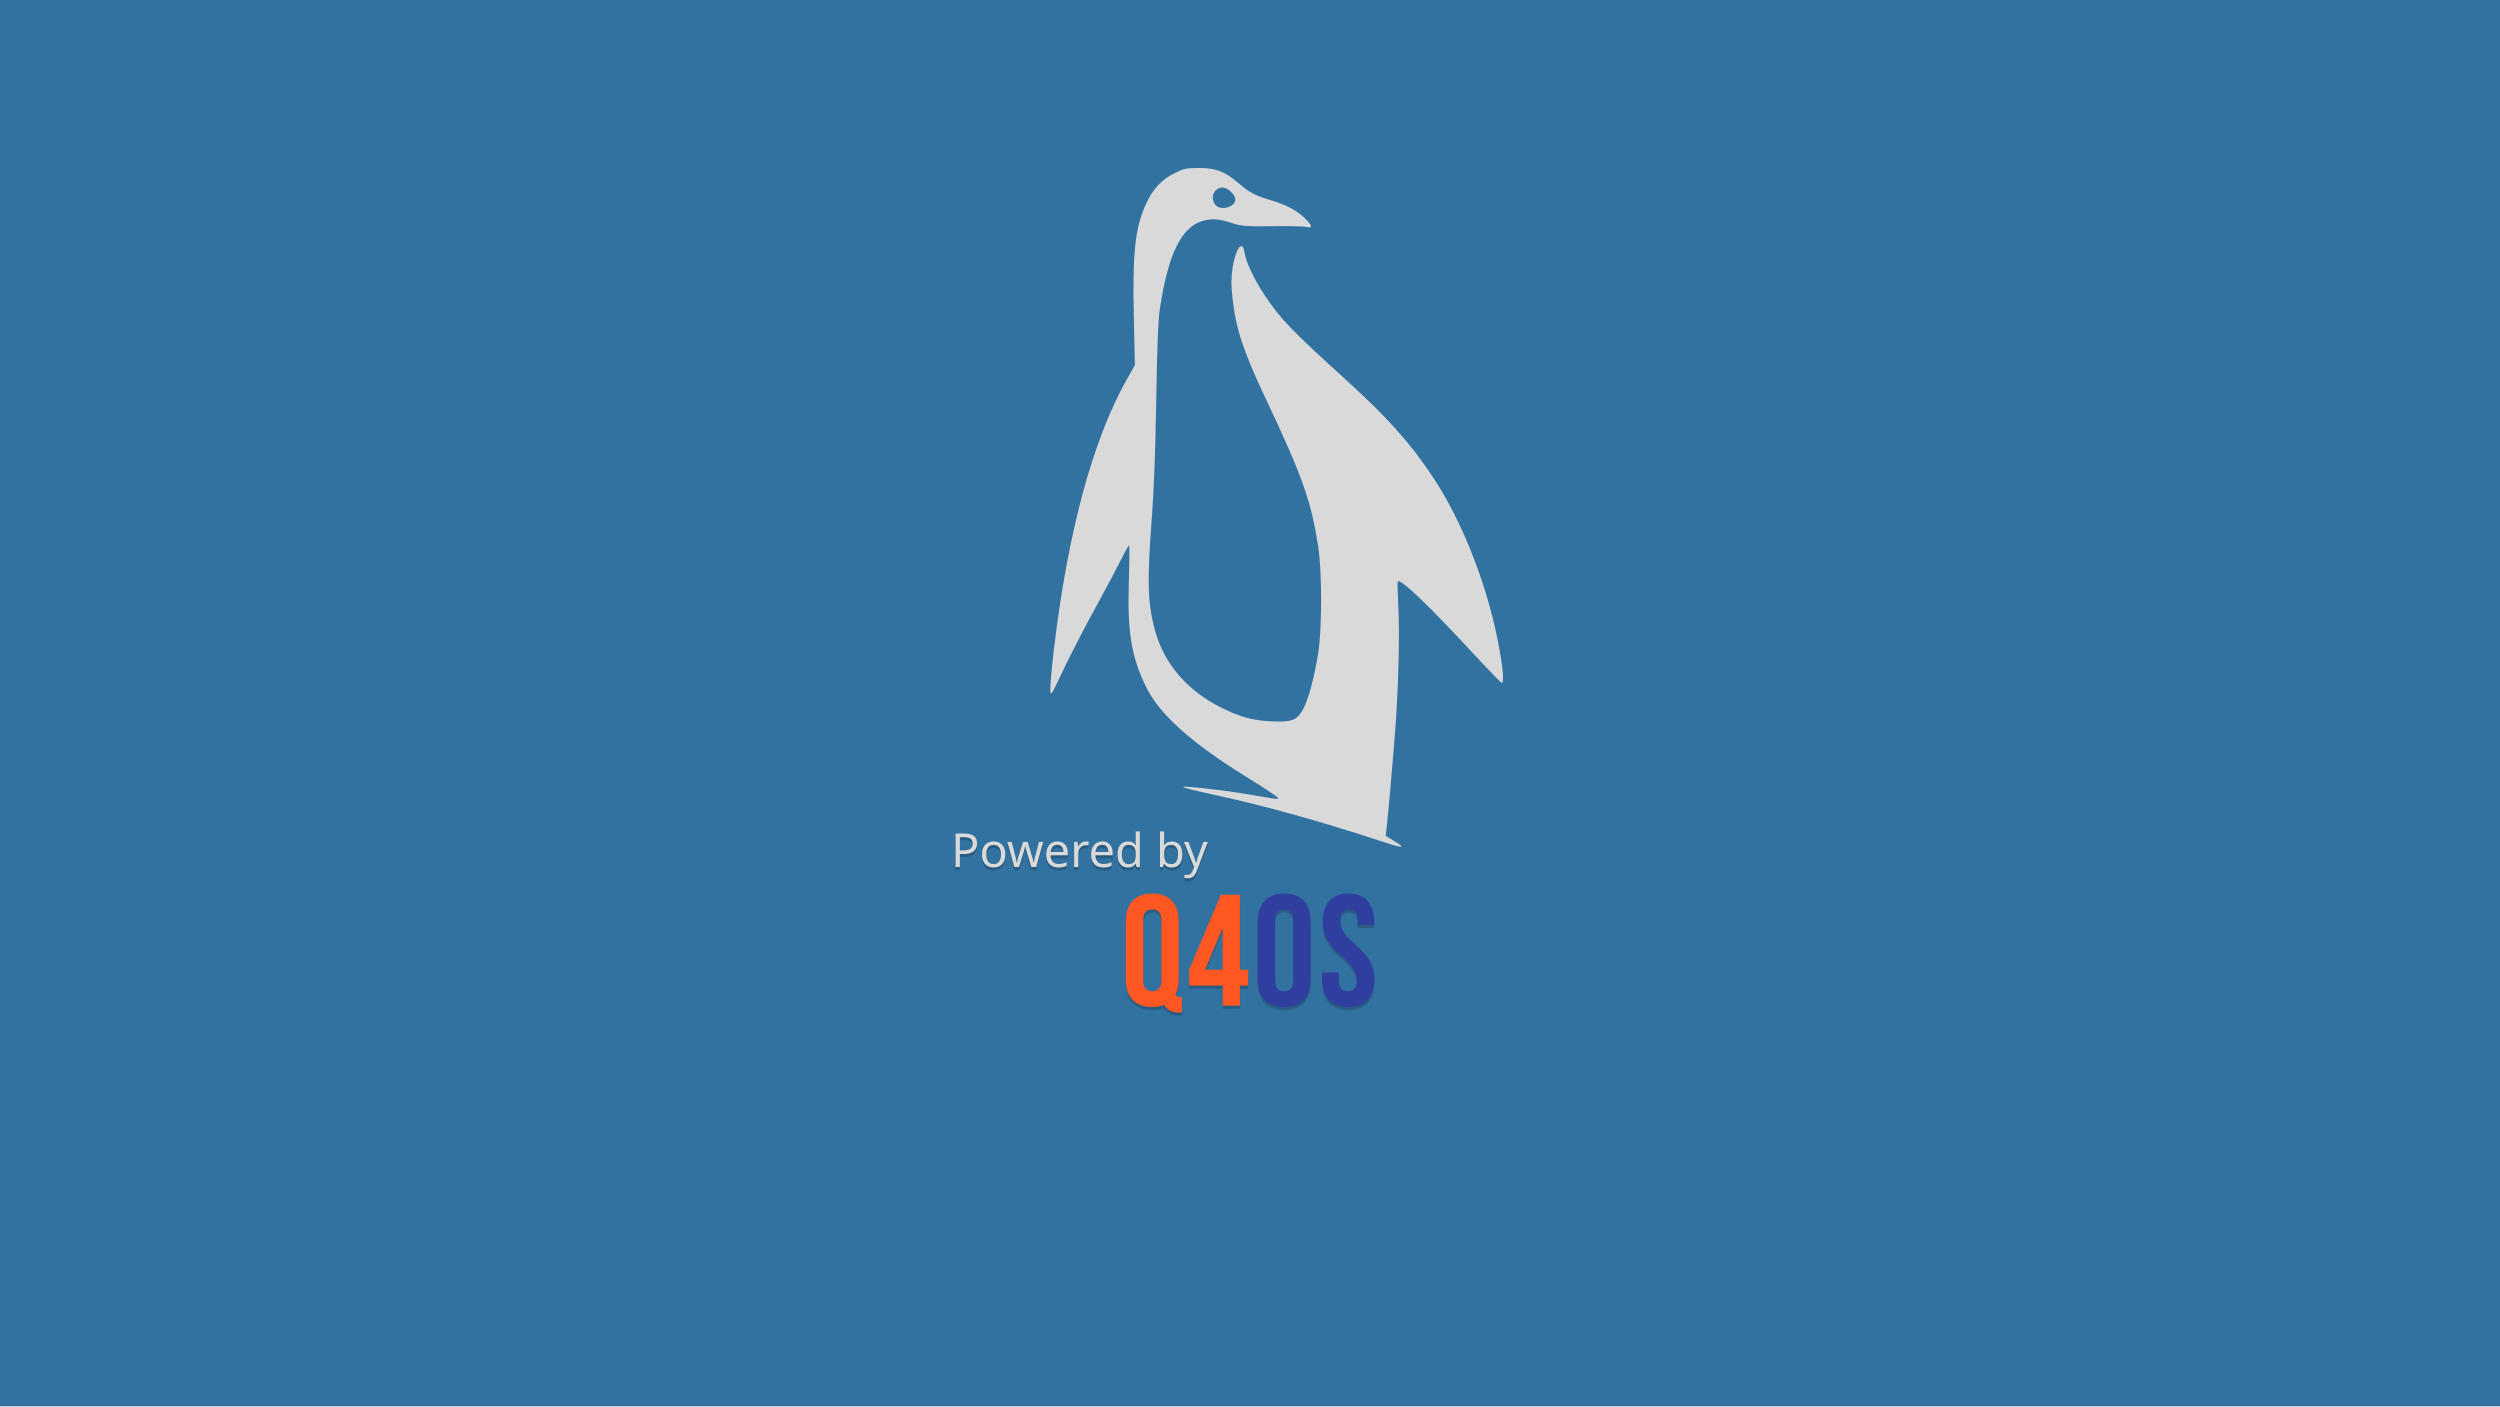
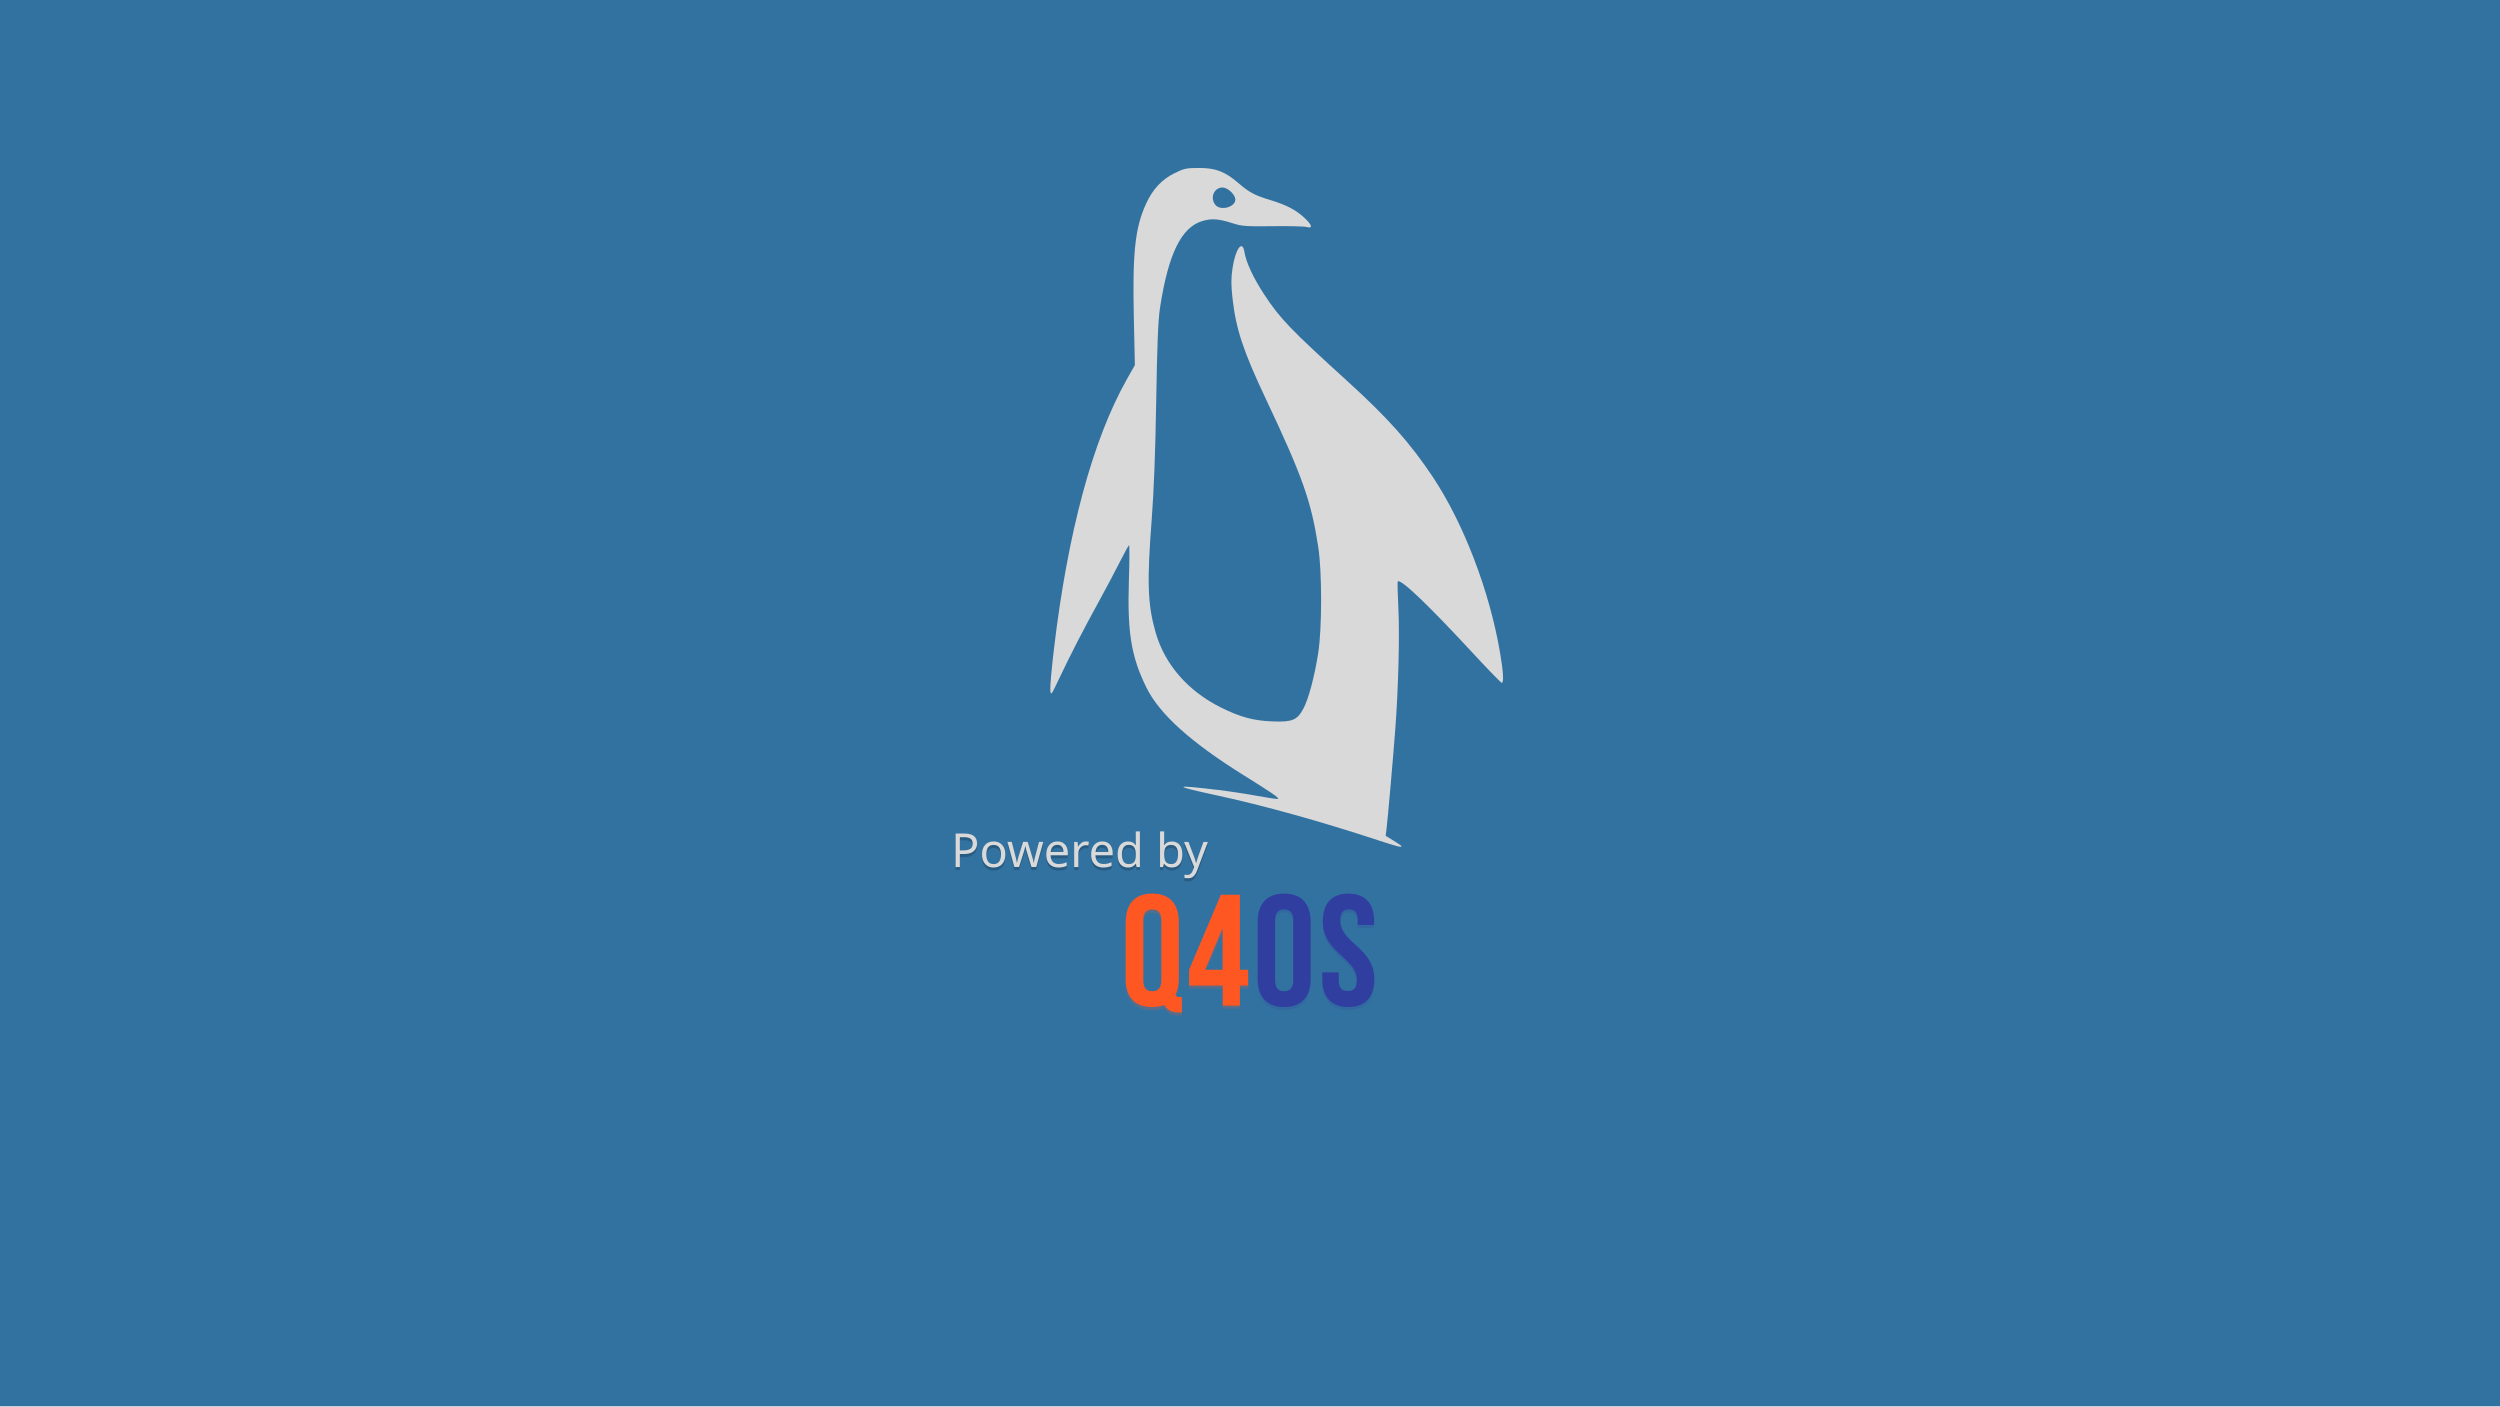
- <svg xmlns="http://www.w3.org/2000/svg" xmlns:ns2="http://www.openswatchbook.org/uri/2009/osb" xmlns:xlink="http://www.w3.org/1999/xlink" id="svg2" version="1.1" width="4096" height="2304" viewBox="0 0 3840 2160">
-   <defs id="defs6">
-     <linearGradient id="a" y1="543.8" y2="503.8" x2="0" gradientUnits="userSpaceOnUse">
-       <stop stop-color="#c6cdd1" id="stop4699" />
-       <stop offset="1" stop-color="#e0e5e7" id="stop4701" />
-     </linearGradient>
-     <linearGradient id="b" y1="13" y2="33" x2="0" gradientUnits="userSpaceOnUse" gradientTransform="matrix(1 0 0-1 384.57 545.8)">
-       <stop stop-color="#42a603" id="stop4704" />
-       <stop offset="1" stop-color="#78da06" id="stop4706" />
-     </linearGradient>
-     <linearGradient xlink:href="#b" id="c" y1="42" y2="6" gradientUnits="userSpaceOnUse" x2="0" />
-     <linearGradient id="d" y1="539.8" x1="410.57" y2="523.8" x2="428.57" gradientUnits="userSpaceOnUse">
-       <stop stop-color="#42a603" id="stop4710" />
-       <stop offset="1" stop-color="#78da06" stop-opacity="0" id="stop4712" />
-     </linearGradient>
-     <linearGradient id="e" y1="520.8" x1="402.57" y2="536.8" x2="418.57" gradientUnits="userSpaceOnUse" gradientTransform="translate(-384.57,-499.8)">
-       <stop stop-color="#292c2f" id="stop4715" />
-       <stop offset="1" stop-opacity="0" id="stop4717" />
-     </linearGradient>
-     <linearGradient id="linearGradient3045">
-       <stop id="stop3047" offset="0" style="stop-color:#847784;stop-opacity:0.996" />
-       <stop id="stop3049" offset="1" style="stop-color:#695f69;stop-opacity:1" />
-     </linearGradient>
-     <linearGradient id="linearGradient4213">
-       <stop style="stop-color:#b1d7f3;stop-opacity:1" offset="0" id="stop4215" />
-       <stop style="stop-color:#8fafda;stop-opacity:1" offset="1" id="stop4217" />
-     </linearGradient>
-     <linearGradient ns2:paint="gradient" id="linearGradient5460">
-       <stop id="stop5462" offset="0" style="stop-color:#e6e6e6;stop-opacity:1" />
-       <stop id="stop5464" offset="1" style="stop-color:#ffffff;stop-opacity:1" />
-     </linearGradient>
-     <linearGradient ns2:paint="solid" id="linearGradient5476">
-       <stop id="stop5478" offset="0" style="stop-color:#772953;stop-opacity:1;" />
-     </linearGradient>
-     <filter id="filter4154" color-interpolation-filters="sRGB">
-       <feComposite operator="arithmetic" k4="0" result="composite1" k1="0" k2="1" k3="0" in2="SourceGraphic" id="feComposite4156" />
-       <feColorMatrix in="composite1" result="colormatrix1" values="0" type="saturate" id="feColorMatrix4158" />
-       <feFlood flood-color="rgb(72,59,72)" result="flood1" id="feFlood4160" />
-       <feBlend in="flood1" in2="colormatrix1" mode="multiply" result="blend1" id="feBlend4162" />
-       <feBlend result="blend2" in2="blend1" mode="screen" id="feBlend4164" />
-       <feColorMatrix in="blend2" result="colormatrix2" values="1" type="saturate" id="feColorMatrix4166" />
-       <feComposite in="colormatrix2" in2="SourceGraphic" result="composite2" operator="in" id="feComposite4168" />
+ <svg xmlns="http://www.w3.org/2000/svg" width="1920" height="1080" version="1.1" viewBox="0 0 1800 1012.5">
+   <defs>
+     <filter id="filter1703" x="-.009" y="-.019" width="1.018" height="1.037" color-interpolation-filters="sRGB">
+       <feGaussianBlur stdDeviation="1.067" />
    </filter>
-     <clipPath id="clipPath3062" clipPathUnits="userSpaceOnUse">
-       <rect y="-194.968" x="34.168" height="445.935" width="475.665" id="rect3064" style="color:#000000;fill:url(#linearGradient3066);fill-opacity:1;fill-rule:nonzero;stroke:none;stroke-width:40;marker:none;visibility:visible;display:inline;overflow:visible;enable-background:new" />
-     </clipPath>
-     <linearGradient y2="288" x2="256" y1="50" x1="256" gradientTransform="matrix(1.858065,0,0,1.873679,4.438713,-288.6517)" gradientUnits="userSpaceOnUse" id="linearGradient3066" xlink:href="#linearGradient3045" />
-     <filter id="filter4154-2" color-interpolation-filters="sRGB">
-       <feComposite operator="arithmetic" k4="0" result="composite1" k1="0" k2="1" k3="0" in2="SourceGraphic" id="feComposite4156-9" />
-       <feColorMatrix in="composite1" result="colormatrix1" values="0" type="saturate" id="feColorMatrix4158-1" />
-       <feFlood flood-color="rgb(72,59,72)" result="flood1" id="feFlood4160-2" />
-       <feBlend in="flood1" in2="colormatrix1" mode="multiply" result="blend1" id="feBlend4162-7" />
-       <feBlend result="blend2" in2="blend1" mode="screen" id="feBlend4164-0" />
-       <feColorMatrix in="blend2" result="colormatrix2" values="1" type="saturate" id="feColorMatrix4166-9" />
-       <feComposite in="colormatrix2" in2="SourceGraphic" result="composite2" operator="in" id="feComposite4168-3" />
-     </filter>
-     <clipPath id="clipPath3062-6" clipPathUnits="userSpaceOnUse">
-       <rect y="-194.968" x="34.168" height="445.935" width="475.665" id="rect3064-0" style="color:#000000;fill:url(#linearGradient3066);fill-opacity:1;fill-rule:nonzero;stroke:none;stroke-width:40;marker:none;visibility:visible;display:inline;overflow:visible;enable-background:new" />
-     </clipPath>
-     <linearGradient id="a-3" y1="543.8" y2="503.8" x2="0" gradientUnits="userSpaceOnUse">
-       <stop stop-color="#c6cdd1" id="stop4699-6" />
-       <stop offset="1" stop-color="#e0e5e7" id="stop4701-7" />
-     </linearGradient>
-     <linearGradient id="b-5" y1="13" y2="33" x2="0" gradientUnits="userSpaceOnUse" gradientTransform="matrix(1 0 0-1 384.57 545.8)">
-       <stop stop-color="#42a603" id="stop4704-3" />
-       <stop offset="1" stop-color="#78da06" id="stop4706-5" />
-     </linearGradient>
-     <linearGradient xlink:href="#b-5" id="c-6" y1="42" y2="6" gradientUnits="userSpaceOnUse" x2="0" />
-     <filter id="filter4154-26" color-interpolation-filters="sRGB">
-       <feComposite operator="arithmetic" k4="0" result="composite1" k1="0" k2="1" k3="0" in2="SourceGraphic" id="feComposite4156-1" />
-       <feColorMatrix in="composite1" result="colormatrix1" values="0" type="saturate" id="feColorMatrix4158-8" />
-       <feFlood flood-color="rgb(72,59,72)" result="flood1" id="feFlood4160-7" />
-       <feBlend in="flood1" in2="colormatrix1" mode="multiply" result="blend1" id="feBlend4162-9" />
-       <feBlend result="blend2" in2="blend1" mode="screen" id="feBlend4164-2" />
-       <feColorMatrix in="blend2" result="colormatrix2" values="1" type="saturate" id="feColorMatrix4166-0" />
-       <feComposite in="colormatrix2" in2="SourceGraphic" result="composite2" operator="in" id="feComposite4168-2" />
-     </filter>
-     <clipPath id="clipPath3062-3" clipPathUnits="userSpaceOnUse">
-       <rect y="-194.968" x="34.168" height="445.935" width="475.665" id="rect3064-7" style="color:#000000;fill:url(#linearGradient3066);fill-opacity:1;fill-rule:nonzero;stroke:none;stroke-width:40;marker:none;visibility:visible;display:inline;overflow:visible;enable-background:new" />
-     </clipPath>
-     <filter id="filter4154-2-5" color-interpolation-filters="sRGB">
-       <feComposite operator="arithmetic" k4="0" result="composite1" k1="0" k2="1" k3="0" in2="SourceGraphic" id="feComposite4156-9-9" />
-       <feColorMatrix in="composite1" result="colormatrix1" values="0" type="saturate" id="feColorMatrix4158-1-2" />
-       <feFlood flood-color="rgb(72,59,72)" result="flood1" id="feFlood4160-2-2" />
-       <feBlend in="flood1" in2="colormatrix1" mode="multiply" result="blend1" id="feBlend4162-7-8" />
-       <feBlend result="blend2" in2="blend1" mode="screen" id="feBlend4164-0-9" />
-       <feColorMatrix in="blend2" result="colormatrix2" values="1" type="saturate" id="feColorMatrix4166-9-7" />
-       <feComposite in="colormatrix2" in2="SourceGraphic" result="composite2" operator="in" id="feComposite4168-3-3" />
-     </filter>
-     <clipPath id="clipPath3062-6-6" clipPathUnits="userSpaceOnUse">
-       <rect y="-194.968" x="34.168" height="445.935" width="475.665" id="rect3064-0-1" style="color:#000000;fill:url(#linearGradient3066);fill-opacity:1;fill-rule:nonzero;stroke:none;stroke-width:40;marker:none;visibility:visible;display:inline;overflow:visible;enable-background:new" />
-     </clipPath>
-     <linearGradient id="a-7" y1="543.8" y2="503.8" x2="0" gradientUnits="userSpaceOnUse">
-       <stop stop-color="#c6cdd1" id="stop4699-4" />
-       <stop offset="1" stop-color="#e0e5e7" id="stop4701-5" />
-     </linearGradient>
-     <linearGradient id="b-2" y1="13" y2="33" x2="0" gradientUnits="userSpaceOnUse" gradientTransform="matrix(1 0 0-1 384.57 545.8)">
-       <stop stop-color="#42a603" id="stop4704-5" />
-       <stop offset="1" stop-color="#78da06" id="stop4706-4" />
-     </linearGradient>
-     <linearGradient xlink:href="#b-2" id="c-7" y1="42" y2="6" gradientUnits="userSpaceOnUse" x2="0" />
-     <filter id="filter4154-1" color-interpolation-filters="sRGB">
-       <feComposite operator="arithmetic" k4="0" result="composite1" k1="0" k2="1" k3="0" in2="SourceGraphic" id="feComposite4156-4" />
-       <feColorMatrix in="composite1" result="colormatrix1" values="0" type="saturate" id="feColorMatrix4158-9" />
-       <feFlood flood-color="rgb(72,59,72)" result="flood1" id="feFlood4160-20" />
-       <feBlend in="flood1" in2="colormatrix1" mode="multiply" result="blend1" id="feBlend4162-6" />
-       <feBlend result="blend2" in2="blend1" mode="screen" id="feBlend4164-8" />
-       <feColorMatrix in="blend2" result="colormatrix2" values="1" type="saturate" id="feColorMatrix4166-92" />
-       <feComposite in="colormatrix2" in2="SourceGraphic" result="composite2" operator="in" id="feComposite4168-6" />
-     </filter>
-     <clipPath id="clipPath3062-64" clipPathUnits="userSpaceOnUse">
-       <rect y="-194.968" x="34.168" height="445.935" width="475.665" id="rect3064-9" style="color:#000000;fill:url(#linearGradient3066);fill-opacity:1;fill-rule:nonzero;stroke:none;stroke-width:40;marker:none;visibility:visible;display:inline;overflow:visible;enable-background:new" />
-     </clipPath>
-     <filter id="filter4154-2-50" color-interpolation-filters="sRGB">
-       <feComposite operator="arithmetic" k4="0" result="composite1" k1="0" k2="1" k3="0" in2="SourceGraphic" id="feComposite4156-9-4" />
-       <feColorMatrix in="composite1" result="colormatrix1" values="0" type="saturate" id="feColorMatrix4158-1-8" />
-       <feFlood flood-color="rgb(72,59,72)" result="flood1" id="feFlood4160-2-7" />
-       <feBlend in="flood1" in2="colormatrix1" mode="multiply" result="blend1" id="feBlend4162-7-1" />
-       <feBlend result="blend2" in2="blend1" mode="screen" id="feBlend4164-0-7" />
-       <feColorMatrix in="blend2" result="colormatrix2" values="1" type="saturate" id="feColorMatrix4166-9-2" />
-       <feComposite in="colormatrix2" in2="SourceGraphic" result="composite2" operator="in" id="feComposite4168-3-7" />
-     </filter>
-     <clipPath id="clipPath3062-6-2" clipPathUnits="userSpaceOnUse">
-       <rect y="-194.968" x="34.168" height="445.935" width="475.665" id="rect3064-0-2" style="color:#000000;fill:url(#linearGradient3066);fill-opacity:1;fill-rule:nonzero;stroke:none;stroke-width:40;marker:none;visibility:visible;display:inline;overflow:visible;enable-background:new" />
-     </clipPath>
-     <linearGradient id="a-9" y1="543.8" y2="503.8" x2="0" gradientUnits="userSpaceOnUse">
-       <stop stop-color="#c6cdd1" id="stop4699-3" />
-       <stop offset="1" stop-color="#e0e5e7" id="stop4701-9" />
-     </linearGradient>
-     <linearGradient id="b-0" y1="13" y2="33" x2="0" gradientUnits="userSpaceOnUse" gradientTransform="matrix(1 0 0-1 384.57 545.8)">
-       <stop stop-color="#42a603" id="stop4704-8" />
-       <stop offset="1" stop-color="#78da06" id="stop4706-8" />
-     </linearGradient>
-     <linearGradient xlink:href="#b-0" id="c-5" y1="42" y2="6" gradientUnits="userSpaceOnUse" x2="0" />
-     <filter id="filter4154-8" color-interpolation-filters="sRGB">
-       <feComposite operator="arithmetic" k4="0" result="composite1" k1="0" k2="1" k3="0" in2="SourceGraphic" id="feComposite4156-48" />
-       <feColorMatrix in="composite1" result="colormatrix1" values="0" type="saturate" id="feColorMatrix4158-10" />
-       <feFlood flood-color="rgb(72,59,72)" result="flood1" id="feFlood4160-3" />
-       <feBlend in="flood1" in2="colormatrix1" mode="multiply" result="blend1" id="feBlend4162-0" />
-       <feBlend result="blend2" in2="blend1" mode="screen" id="feBlend4164-4" />
-       <feColorMatrix in="blend2" result="colormatrix2" values="1" type="saturate" id="feColorMatrix4166-4" />
-       <feComposite in="colormatrix2" in2="SourceGraphic" result="composite2" operator="in" id="feComposite4168-4" />
-     </filter>
-     <clipPath id="clipPath3062-4" clipPathUnits="userSpaceOnUse">
-       <rect y="-194.968" x="34.168" height="445.935" width="475.665" id="rect3064-76" style="color:#000000;fill:url(#linearGradient3066);fill-opacity:1;fill-rule:nonzero;stroke:none;stroke-width:40;marker:none;visibility:visible;display:inline;overflow:visible;enable-background:new" />
-     </clipPath>
-     <filter id="filter4154-2-3" color-interpolation-filters="sRGB">
-       <feComposite operator="arithmetic" k4="0" result="composite1" k1="0" k2="1" k3="0" in2="SourceGraphic" id="feComposite4156-9-1" />
-       <feColorMatrix in="composite1" result="colormatrix1" values="0" type="saturate" id="feColorMatrix4158-1-7" />
-       <feFlood flood-color="rgb(72,59,72)" result="flood1" id="feFlood4160-2-5" />
-       <feBlend in="flood1" in2="colormatrix1" mode="multiply" result="blend1" id="feBlend4162-7-9" />
-       <feBlend result="blend2" in2="blend1" mode="screen" id="feBlend4164-0-6" />
-       <feColorMatrix in="blend2" result="colormatrix2" values="1" type="saturate" id="feColorMatrix4166-9-21" />
-       <feComposite in="colormatrix2" in2="SourceGraphic" result="composite2" operator="in" id="feComposite4168-3-78" />
-     </filter>
-     <clipPath id="clipPath3062-6-5" clipPathUnits="userSpaceOnUse">
-       <rect y="-194.968" x="34.168" height="445.935" width="475.665" id="rect3064-0-7" style="color:#000000;fill:url(#linearGradient3066);fill-opacity:1;fill-rule:nonzero;stroke:none;stroke-width:40;marker:none;visibility:visible;display:inline;overflow:visible;enable-background:new" />
-     </clipPath>
-     <linearGradient id="a-2" y1="543.8" y2="503.8" x2="0" gradientUnits="userSpaceOnUse">
-       <stop stop-color="#c6cdd1" id="stop4699-5" />
-       <stop offset="1" stop-color="#e0e5e7" id="stop4701-4" />
-     </linearGradient>
-     <linearGradient id="b-05" y1="13" y2="33" x2="0" gradientUnits="userSpaceOnUse" gradientTransform="matrix(1 0 0-1 384.57 545.8)">
-       <stop stop-color="#42a603" id="stop4704-9" />
-       <stop offset="1" stop-color="#78da06" id="stop4706-46" />
-     </linearGradient>
-     <linearGradient xlink:href="#b-05" id="c-9" y1="42" y2="6" gradientUnits="userSpaceOnUse" x2="0" />
-     <filter id="filter4154-9" color-interpolation-filters="sRGB">
-       <feComposite operator="arithmetic" k4="0" result="composite1" k1="0" k2="1" k3="0" in2="SourceGraphic" id="feComposite4156-3" />
-       <feColorMatrix in="composite1" result="colormatrix1" values="0" type="saturate" id="feColorMatrix4158-6" />
-       <feFlood flood-color="rgb(72,59,72)" result="flood1" id="feFlood4160-8" />
-       <feBlend in="flood1" in2="colormatrix1" mode="multiply" result="blend1" id="feBlend4162-02" />
-       <feBlend result="blend2" in2="blend1" mode="screen" id="feBlend4164-1" />
-       <feColorMatrix in="blend2" result="colormatrix2" values="1" type="saturate" id="feColorMatrix4166-05" />
-       <feComposite in="colormatrix2" in2="SourceGraphic" result="composite2" operator="in" id="feComposite4168-1" />
-     </filter>
-     <clipPath id="clipPath3062-1" clipPathUnits="userSpaceOnUse">
-       <rect y="-194.968" x="34.168" height="445.935" width="475.665" id="rect3064-08" style="color:#000000;fill:url(#linearGradient3066);fill-opacity:1;fill-rule:nonzero;stroke:none;stroke-width:40;marker:none;visibility:visible;display:inline;overflow:visible;enable-background:new" />
-     </clipPath>
-     <filter id="filter4154-2-506" color-interpolation-filters="sRGB">
-       <feComposite operator="arithmetic" k4="0" result="composite1" k1="0" k2="1" k3="0" in2="SourceGraphic" id="feComposite4156-9-46" />
-       <feColorMatrix in="composite1" result="colormatrix1" values="0" type="saturate" id="feColorMatrix4158-1-25" />
-       <feFlood flood-color="rgb(72,59,72)" result="flood1" id="feFlood4160-2-8" />
-       <feBlend in="flood1" in2="colormatrix1" mode="multiply" result="blend1" id="feBlend4162-7-6" />
-       <feBlend result="blend2" in2="blend1" mode="screen" id="feBlend4164-0-2" />
-       <feColorMatrix in="blend2" result="colormatrix2" values="1" type="saturate" id="feColorMatrix4166-9-8" />
-       <feComposite in="colormatrix2" in2="SourceGraphic" result="composite2" operator="in" id="feComposite4168-3-4" />
-     </filter>
-     <clipPath id="clipPath3062-6-7" clipPathUnits="userSpaceOnUse">
-       <rect y="-194.968" x="34.168" height="445.935" width="475.665" id="rect3064-0-24" style="color:#000000;fill:url(#linearGradient3066);fill-opacity:1;fill-rule:nonzero;stroke:none;stroke-width:40;marker:none;visibility:visible;display:inline;overflow:visible;enable-background:new" />
-     </clipPath>
-     <filter style="color-interpolation-filters:sRGB" id="filter1703" x="-0.009" width="1.018" y="-0.019" height="1.037">
-       <feGaussianBlur stdDeviation="1.067" id="feGaussianBlur1705" />
-     </filter>
-     <filter style="color-interpolation-filters:sRGB" id="filter1729" x="-0.007" width="1.014" y="-0.038" height="1.077">
-       <feGaussianBlur stdDeviation="1.155" id="feGaussianBlur1731" />
+     <filter id="filter1729" x="-.007" y="-.038" width="1.014" height="1.077" color-interpolation-filters="sRGB">
+       <feGaussianBlur stdDeviation="1.155" />
    </filter>
  </defs>
-   <path id="path4142" d="M 0,1080 V 0 H 1920 3840 V 1080 2160 H 1920 0 Z" style="fill:#d9d9d9" />
-   <path id="path4140" d="M 1.1e-4,1080 V 1.248e-5 H 1920 3840 V 1080 2160 H 1920 1.1e-4 Z m 2152.8,219.806 c 0,-0.547 -5.495,-4.375 -12.21,-8.507 l -12.21,-7.513 1.397,-11.293 c 1.871,-15.124 10.284,-111.008 13.415,-152.893 4.737,-63.37 6.803,-144.208 4.729,-184.998 -1.132,-22.255 -1.575,-40.947 -0.985,-41.537 4.472,-4.472 46.585,35.738 115.977,110.735 22.9,24.75 42.593,45 43.763,45 3.418,0 2.473,-16.69 -2.636,-46.575 -16.223,-94.891 -55.93,-198.555 -103.316,-269.725 -34.798,-52.264 -69.112,-90.719 -131.621,-147.502 -87.06,-79.086 -102.711,-95.382 -126.989,-132.226 -16.819,-25.524 -28.15,-49.86 -30.731,-66.004 -3.096,-19.361 -13.968,-4.1 -18.312,25.704 -2.197,15.075 -2.182,25.365 0.067,45.595 5.27,47.395 16.395,80.965 51.409,155.132 56.221,119.088 69.47,156.529 80.258,226.8 5.902,38.442 5.91,124.854 0.019,162.729 -5.64,36.24 -14.832,70.826 -22.747,85.596 -9.636,17.981 -17.161,21.041 -48.471,19.712 -28.838,-1.224 -48.501,-6.569 -78,-21.204 -50.662,-25.134 -86.281,-65.871 -100.406,-114.833 -12.434,-43.099 -13.642,-77.071 -6.19,-174 3.353,-43.612 5.623,-103.252 6.944,-182.4 1.466,-87.888 2.939,-123.966 5.833,-142.798 12.754,-83.019 32.819,-123.944 65.413,-133.419 14.479,-4.209 24.871,-3.337 47.688,4.004 12.596,4.052 20.404,4.577 60,4.036 25.036,-0.342 48.49,0.208 52.12,1.223 10.043,2.808 8.412,-3.164 -3.983,-14.59 -12.803,-11.802 -27.86,-19.58 -51.788,-26.753 -23.414,-7.02 -32.569,-11.848 -48.284,-25.465 -21.084,-18.27 -35.329,-23.837 -60.996,-23.837 -19.576,0 -23.169,0.747 -37.494,7.8 -19.862,9.778 -33.796,24.657 -44.048,47.032 -16.942,36.978 -21.037,74.868 -18.86,174.505 l 1.605,73.47 -12.509,22.19 c -52.27,92.724 -90.498,234.383 -111.865,414.533 -3.466,29.221 -5.931,57.301 -5.479,62.4 0.802,9.037 1.151,8.577 13.884,-18.33 16.953,-35.823 36.666,-74.061 61.247,-118.8 10.879,-19.8 25.322,-47.07 32.095,-60.6 6.774,-13.53 12.953,-24.6 13.731,-24.6 0.779,0 0.65,24.03 -0.287,53.4 -2.549,79.933 3.495,117.291 26.615,164.499 20.113,41.071 68.076,84.394 149.877,135.379 44.199,27.548 54.486,34.617 52.731,36.23 -0.658,0.604 -14.695,-1.407 -31.196,-4.469 -16.5,-3.062 -43.5,-7.183 -60,-9.157 -71.426,-8.547 -72.229,-6.745 -3.6,8.072 72.502,15.653 160.583,40.172 249.6,69.482 27.71,9.124 34.8,10.911 34.8,8.77 z M 1866.136,313.866 c -7.712,-11.01 -0.974,-25.866 11.73,-25.866 6.871,0 17.094,8.533 19.263,16.077 3.786,13.172 -22.752,21.554 -30.993,9.789 z" style="fill:#3272a1;fill-opacity:1" />
-   <text xml:space="preserve" style="font-style:normal;font-weight:normal;font-size:12px;line-height:0%;font-family:sans-serif;letter-spacing:0px;word-spacing:0px;fill:#000000;fill-opacity:1;stroke:none;stroke-width:1px;stroke-linecap:butt;stroke-linejoin:miter;stroke-opacity:1;opacity:0.2;filter:url(#filter1729)" x="1460.861" y="1336.453" id="text4139-0-5">
-     <tspan id="tspan4141-7-6" x="1460.861" y="1336.453" style="font-style:normal;font-variant:normal;font-weight:normal;font-stretch:normal;font-size:72px;line-height:1.25;font-family:Comfortaa;-inkscape-font-specification:Comfortaa;fill:#000000;fill-opacity:1;stroke-width:1px;">Powered by</tspan>
-   </text>
-   <text xml:space="preserve" style="font-style:normal;font-weight:normal;line-height:0%;font-family:sans-serif;letter-spacing:0px;word-spacing:0px;fill:#d9d9d9;fill-opacity:1;stroke:none;stroke-width:1px;stroke-linecap:butt;stroke-linejoin:miter;stroke-opacity:1" x="1460.861" y="1331.766" id="text4139-0">
-     <tspan id="tspan4141-7" x="1460.861" y="1331.766" style="font-style:normal;font-variant:normal;font-weight:normal;font-stretch:normal;font-size:72px;line-height:1.25;font-family:Comfortaa;-inkscape-font-specification:Comfortaa;fill:#d9d9d9;fill-opacity:1">Powered by</tspan>
-   </text>
-   <style id="style817" type="text/css">
- 	.st0{display:none;}
+   <style type="text/css">.st0{display:none;}
	.st1{display:inline;}
	.st2{fill:#303F9F;}
	.st3{fill:#3F51B5;}
	.st4{fill:#448AFF;}
- 	.st5{fill:#FF5722;}
- </style>
-   <g id="g849-3" transform="matrix(1.323769,0,0,1.323769,1481.237,406.8648)" style="fill:#000000;filter:url(#filter1703);opacity:0.2">
-     <path style="fill:#000000" class="st5" d="m 187.4,765.4 c 0,-20.6 10.8,-32.4 30.7,-32.4 19.9,0 30.7,11.8 30.7,32.4 v 66.9 c 0,7.2 -1.3,13.2 -3.9,18 0.9,2.4 2.4,2.8 5.7,2.8 h 1.8 v 18 h -2.8 c -9,0 -14.7,-3.3 -17.5,-8.8 -4,1.5 -8.8,2.4 -14.2,2.4 -19.9,0 -30.7,-11.8 -30.7,-32.4 v -66.9 z m 20.2,68.2 c 0,9.2 4,12.7 10.5,12.7 6.4,0 10.5,-3.5 10.5,-12.7 v -69.5 c 0,-9.2 -4,-12.7 -10.5,-12.7 -6.4,0 -10.5,3.5 -10.5,12.7 z" id="path841-6" />
-     <path style="fill:#000000" class="st5" d="m 260.8,821.4 36.8,-87 h 22.1 v 87 h 9.6 v 18.4 h -9.6 v 23.3 h -19.9 v -23.3 h -39 z m 38.9,0 V 773 l -20.4,48.4 z" id="path843-7" />
-     <path style="fill:#000000" class="st2" d="m 340.4,765.4 c 0,-20.6 10.8,-32.4 30.7,-32.4 19.9,0 30.7,11.8 30.7,32.4 v 66.9 c 0,20.6 -10.8,32.4 -30.7,32.4 -19.9,0 -30.7,-11.8 -30.7,-32.4 z m 20.2,68.2 c 0,9.2 4,12.7 10.5,12.7 6.4,0 10.5,-3.5 10.5,-12.7 v -69.5 c 0,-9.2 -4,-12.7 -10.5,-12.7 -6.4,0 -10.5,3.5 -10.5,12.7 z" id="path845-5" />
-     <path style="fill:#000000" class="st2" d="m 445.7,733 c 19.7,0 29.8,11.8 29.8,32.4 v 4 h -19.1 v -5.3 c 0,-9.2 -3.7,-12.7 -10.1,-12.7 -6.4,0 -10.1,3.5 -10.1,12.7 0,26.5 39.5,31.4 39.5,68.2 0,20.6 -10.3,32.4 -30.2,32.4 -19.9,0 -30.2,-11.8 -30.2,-32.4 v -7.9 h 19.1 v 9.2 c 0,9.2 4,12.5 10.5,12.5 6.5,0 10.5,-3.3 10.5,-12.5 0,-26.5 -39.5,-31.4 -39.5,-68.2 0,-20.6 10.1,-32.4 29.8,-32.4 z" id="path847-3" />
+ 	.st5{fill:#FF5722;}</style>
+   <path d="m0 506.25v-506.25h1800v1012.5h-1800z" fill="#d9d9d9" stroke-width=".469" />
+   <g>
+     <path d="m5.15625e-5 506.25v-506.25h1800v1012.5h-1800zm1009.125 103.034c0-0.256-2.576-2.051-5.724-3.988l-5.724-3.522 0.655-5.293c0.877-7.09 4.821-52.035 6.288-71.668 2.22-29.705 3.189-67.597 2.217-86.718-0.53-10.432-0.738-19.194-0.462-19.47 2.096-2.096 21.837 16.752 54.364 51.907 10.735 11.602 19.966 21.094 20.514 21.094 1.602 0 1.159-7.823-1.236-21.832-7.604-44.48-26.217-93.073-48.43-126.434-16.312-24.499-32.396-42.524-61.697-69.142-40.809-37.071-48.146-44.71-59.526-61.981-7.884-11.965-13.195-23.372-14.405-30.939-1.451-9.075-6.547-1.922-8.584 12.049-1.03 7.066-1.023 11.89 0.031 21.373 2.47 22.216 7.685 37.952 24.098 72.718 26.354 55.822 32.564 73.373 37.621 106.312 2.767 18.02 2.77 58.525 9e-3 76.279-2.644 16.987-6.952 33.2-10.663 40.123-4.517 8.428-8.044 9.863-22.721 9.24-13.518-0.574-22.735-3.079-36.563-9.939-23.748-11.782-40.444-30.877-47.066-53.828-5.828-20.203-6.395-36.127-2.902-81.562 1.572-20.443 2.636-48.399 3.255-85.5 0.687-41.197 1.378-58.109 2.734-66.937 5.978-38.915 15.384-58.099 30.662-62.54 6.787-1.973 11.658-1.564 22.354 1.877 5.904 1.899 9.564 2.146 28.125 1.892 11.736-0.161 22.73 0.098 24.431 0.573 4.707 1.316 3.943-1.483-1.867-6.839-6.002-5.532-13.059-9.178-24.275-12.541-10.975-3.29-15.267-5.554-22.633-11.937-9.883-8.564-16.56-11.174-28.592-11.174-9.176 0-10.86 0.35-17.575 3.656-9.31 4.583-15.842 11.558-20.647 22.046-7.941 17.334-9.861 35.095-8.841 81.799l0.752 34.439-5.864 10.402c-24.502 43.464-42.421 109.867-52.437 194.312-1.625 13.698-2.78 26.86-2.568 29.25 0.376 4.236 0.54 4.021 6.508-8.592 7.947-16.792 17.187-34.716 28.71-55.688 5.099-9.281 11.869-22.064 15.045-28.406 3.175-6.342 6.072-11.531 6.437-11.531 0.365 0 0.304 11.264-0.134 25.031-1.195 37.469 1.639 54.98 12.476 77.109 9.428 19.252 31.911 39.56 70.255 63.459 20.718 12.913 25.541 16.227 24.718 16.983-0.308 0.283-6.889-0.659-14.623-2.095s-20.391-3.367-28.125-4.292c-33.481-4.006-33.858-3.162-1.688 3.784 33.985 7.337 75.273 18.831 117 32.57 12.989 4.277 16.313 5.114 16.313 4.111zm-134.374-462.159c-3.615-5.161-0.457-12.125 5.498-12.125 3.221 0 8.013 4 9.029 7.536 1.775 6.175-10.665 10.104-14.528 4.588z" fill="#3272a1" stroke-width=".469" />
+     <g transform="scale(.46875)" filter="url(#filter1729)" opacity=".2" stroke-width="1px" aria-label="Powered by">
+       <path d="m1481.453 1285.045q10.08 0 14.688 3.96t4.608 11.16q0 4.248-1.944 7.992-1.872 3.672-6.408 5.976-4.464 2.304-12.168 2.304h-5.904v20.016h-6.48v-51.408zm-0.576 5.544h-6.552v20.304h5.184q7.344 0 10.944-2.376t3.6-8.064q0-4.968-3.168-7.416t-10.008-2.448z" />
+       <path d="m1544.127 1317.085q0 9.576-4.896 14.832-4.824 5.256-13.104 5.256-5.112 0-9.144-2.304-3.96-2.376-6.264-6.84-2.304-4.536-2.304-10.944 0-9.576 4.824-14.76t13.104-5.184q5.256 0 9.216 2.376 4.032 2.304 6.264 6.768 2.304 4.392 2.304 10.8zm-29.16 0q0 6.84 2.664 10.872 2.736 3.96 8.64 3.96 5.832 0 8.568-3.96 2.736-4.032 2.736-10.872t-2.736-10.728-8.64-3.888-8.568 3.888-2.664 10.728z" />
+       <path d="m1584.298 1336.381-6.624-21.744q-0.936-2.952-1.656-5.76-0.648-2.88-1.008-4.464h-0.288q-0.288 1.584-0.936 4.464-0.648 2.808-1.656 5.832l-6.912 21.672h-7.2l-10.584-38.592h6.552l5.328 20.592q0.792 3.096 1.512 6.264t1.008 5.256h0.288q0.288-1.224 0.648-3.024 0.432-1.8 0.936-3.744 0.504-2.016 1.008-3.6l6.84-21.744h6.912l6.624 21.744q0.792 2.448 1.512 5.328 0.792 2.88 1.08 4.968h0.288q0.216-1.8 0.936-4.968 0.792-3.168 1.656-6.48l5.4-20.592h6.48l-10.728 38.592z" />
+       <path d="m1624.197 1297.141q4.968 0 8.496 2.16 3.6 2.16 5.472 6.12 1.944 3.888 1.944 9.144v3.816h-26.424q0.144 6.552 3.312 10.008 3.24 3.384 9 3.384 3.672 0 6.48-0.648 2.88-0.72 5.904-2.016v5.544q-2.952 1.296-5.832 1.872-2.88 0.648-6.84 0.648-5.472 0-9.72-2.232-4.176-2.232-6.552-6.624-2.304-4.464-2.304-10.872 0-6.336 2.088-10.872 2.16-4.536 5.976-6.984 3.888-2.448 9-2.448zm-0.072 5.184q-4.536 0-7.2 2.952-2.592 2.88-3.096 8.064h19.656q-0.072-4.896-2.304-7.92-2.232-3.096-7.056-3.096z" />
+       <path d="m1667.934 1297.141q1.08 0 2.304 0.144 1.296 0.072 2.232 0.288l-0.792 5.832q-0.936-0.216-2.088-0.36-1.08-0.144-2.088-0.144-2.952 0-5.544 1.656-2.592 1.584-4.176 4.536-1.512 2.88-1.512 6.768v20.592h-6.336v-38.592h5.184l0.72 7.056h0.288q1.872-3.168 4.824-5.472t6.984-2.304z" />
+       <path d="m1693.104 1297.141q4.968 0 8.496 2.16 3.6 2.16 5.472 6.12 1.944 3.888 1.944 9.144v3.816h-26.424q0.144 6.552 3.312 10.008 3.24 3.384 9 3.384 3.672 0 6.48-0.648 2.88-0.72 5.904-2.016v5.544q-2.952 1.296-5.832 1.872-2.88 0.648-6.84 0.648-5.472 0-9.72-2.232-4.176-2.232-6.552-6.624-2.304-4.464-2.304-10.872 0-6.336 2.088-10.872 2.16-4.536 5.976-6.984 3.888-2.448 9-2.448zm-0.072 5.184q-4.536 0-7.2 2.952-2.592 2.88-3.096 8.064h19.656q-0.072-4.896-2.304-7.92-2.232-3.096-7.056-3.096z" />
+       <path d="m1732.52 1337.173q-7.2 0-11.52-4.968-4.32-5.04-4.32-14.976t4.32-14.976q4.392-5.112 11.592-5.112 4.464 0 7.272 1.656 2.88 1.656 4.68 4.032h0.432q-0.072-0.936-0.288-2.736-0.144-1.872-0.144-2.952v-15.408h6.336v54.72h-5.112l-0.936-5.184h-0.288q-1.728 2.448-4.608 4.176t-7.416 1.728zm1.008-5.256q6.12 0 8.568-3.312 2.52-3.384 2.52-10.152v-1.152q0-7.2-2.376-11.016-2.376-3.888-8.784-3.888-5.112 0-7.704 4.104-2.52 4.032-2.52 10.872 0 6.912 2.52 10.728 2.592 3.816 7.776 3.816z" />
+       <path d="m1788.176 1281.733v13.32q0 2.448-0.144 4.608-0.072 2.088-0.216 3.312h0.36q1.656-2.448 4.536-4.104t7.416-1.656q7.2 0 11.52 5.04 4.392 4.968 4.392 14.904t-4.392 14.976-11.52 5.04q-4.536 0-7.416-1.656t-4.536-3.96h-0.504l-1.296 4.896h-4.536v-54.72zm10.872 20.736q-6.12 0-8.496 3.528t-2.376 10.944v0.288q0 7.128 2.304 10.944 2.376 3.744 8.712 3.744 5.184 0 7.704-3.816 2.592-3.816 2.592-11.016 0-14.616-10.44-14.616z" />
+       <path d="m1818.683 1297.861h6.768l8.352 21.96q1.08 2.88 1.944 5.544 0.864 2.592 1.296 4.968h0.288q0.432-1.8 1.368-4.68 0.936-2.952 1.944-5.904l7.848-21.888h6.84l-16.632 43.92q-2.016 5.472-5.256 8.712-3.168 3.24-8.784 3.24-1.728 0-3.024-0.216-1.296-0.144-2.232-0.36v-5.04q0.792 0.144 1.872 0.288 1.152 0.144 2.376 0.144 3.312 0 5.328-1.872 2.088-1.872 3.24-4.968l2.016-5.112z" />
+     </g>
+     <g transform="scale(.46875)" fill="#d9d9d9" stroke-width="1px" aria-label="Powered by">
+       <path d="m1481.453 1280.358q10.08 0 14.688 3.96t4.608 11.16q0 4.248-1.944 7.992-1.872 3.672-6.408 5.976-4.464 2.304-12.168 2.304h-5.904v20.016h-6.48v-51.408zm-0.576 5.544h-6.552v20.304h5.184q7.344 0 10.944-2.376t3.6-8.064q0-4.968-3.168-7.416t-10.008-2.448z" />
+       <path d="m1544.127 1312.398q0 9.576-4.896 14.832-4.824 5.256-13.104 5.256-5.112 0-9.144-2.304-3.96-2.376-6.264-6.84-2.304-4.536-2.304-10.944 0-9.576 4.824-14.76t13.104-5.184q5.256 0 9.216 2.376 4.032 2.304 6.264 6.768 2.304 4.392 2.304 10.8zm-29.16 0q0 6.84 2.664 10.872 2.736 3.96 8.64 3.96 5.832 0 8.568-3.96 2.736-4.032 2.736-10.872t-2.736-10.728-8.64-3.888-8.568 3.888-2.664 10.728z" />
+       <path d="m1584.298 1331.694-6.624-21.744q-0.936-2.952-1.656-5.76-0.648-2.88-1.008-4.464h-0.288q-0.288 1.584-0.936 4.464-0.648 2.808-1.656 5.832l-6.912 21.672h-7.2l-10.584-38.592h6.552l5.328 20.592q0.792 3.096 1.512 6.264t1.008 5.256h0.288q0.288-1.224 0.648-3.024 0.432-1.8 0.936-3.744 0.504-2.016 1.008-3.6l6.84-21.744h6.912l6.624 21.744q0.792 2.448 1.512 5.328 0.792 2.88 1.08 4.968h0.288q0.216-1.8 0.936-4.968 0.792-3.168 1.656-6.48l5.4-20.592h6.48l-10.728 38.592z" />
+       <path d="m1624.197 1292.454q4.968 0 8.496 2.16 3.6 2.16 5.472 6.12 1.944 3.888 1.944 9.144v3.816h-26.424q0.144 6.552 3.312 10.008 3.24 3.384 9 3.384 3.672 0 6.48-0.648 2.88-0.72 5.904-2.016v5.544q-2.952 1.296-5.832 1.872-2.88 0.648-6.84 0.648-5.472 0-9.72-2.232-4.176-2.232-6.552-6.624-2.304-4.464-2.304-10.872 0-6.336 2.088-10.872 2.16-4.536 5.976-6.984 3.888-2.448 9-2.448zm-0.072 5.184q-4.536 0-7.2 2.952-2.592 2.88-3.096 8.064h19.656q-0.072-4.896-2.304-7.92-2.232-3.096-7.056-3.096z" />
+       <path d="m1667.934 1292.454q1.08 0 2.304 0.144 1.296 0.072 2.232 0.288l-0.792 5.832q-0.936-0.216-2.088-0.36-1.08-0.144-2.088-0.144-2.952 0-5.544 1.656-2.592 1.584-4.176 4.536-1.512 2.88-1.512 6.768v20.592h-6.336v-38.592h5.184l0.72 7.056h0.288q1.872-3.168 4.824-5.472t6.984-2.304z" />
+       <path d="m1693.104 1292.454q4.968 0 8.496 2.16 3.6 2.16 5.472 6.12 1.944 3.888 1.944 9.144v3.816h-26.424q0.144 6.552 3.312 10.008 3.24 3.384 9 3.384 3.672 0 6.48-0.648 2.88-0.72 5.904-2.016v5.544q-2.952 1.296-5.832 1.872-2.88 0.648-6.84 0.648-5.472 0-9.72-2.232-4.176-2.232-6.552-6.624-2.304-4.464-2.304-10.872 0-6.336 2.088-10.872 2.16-4.536 5.976-6.984 3.888-2.448 9-2.448zm-0.072 5.184q-4.536 0-7.2 2.952-2.592 2.88-3.096 8.064h19.656q-0.072-4.896-2.304-7.92-2.232-3.096-7.056-3.096z" />
+       <path d="m1732.52 1332.486q-7.2 0-11.52-4.968-4.32-5.04-4.32-14.976t4.32-14.976q4.392-5.112 11.592-5.112 4.464 0 7.272 1.656 2.88 1.656 4.68 4.032h0.432q-0.072-0.936-0.288-2.736-0.144-1.872-0.144-2.952v-15.408h6.336v54.72h-5.112l-0.936-5.184h-0.288q-1.728 2.448-4.608 4.176t-7.416 1.728zm1.008-5.256q6.12 0 8.568-3.312 2.52-3.384 2.52-10.152v-1.152q0-7.2-2.376-11.016-2.376-3.888-8.784-3.888-5.112 0-7.704 4.104-2.52 4.032-2.52 10.872 0 6.912 2.52 10.728 2.592 3.816 7.776 3.816z" />
+       <path d="m1788.176 1277.046v13.32q0 2.448-0.144 4.608-0.072 2.088-0.216 3.312h0.36q1.656-2.448 4.536-4.104t7.416-1.656q7.2 0 11.52 5.04 4.392 4.968 4.392 14.904t-4.392 14.976-11.52 5.04q-4.536 0-7.416-1.656t-4.536-3.96h-0.504l-1.296 4.896h-4.536v-54.72zm10.872 20.736q-6.12 0-8.496 3.528t-2.376 10.944v0.288q0 7.128 2.304 10.944 2.376 3.744 8.712 3.744 5.184 0 7.704-3.816 2.592-3.816 2.592-11.016 0-14.616-10.44-14.616z" />
+       <path d="m1818.683 1293.174h6.768l8.352 21.96q1.08 2.88 1.944 5.544 0.864 2.592 1.296 4.968h0.288q0.432-1.8 1.368-4.68 0.936-2.952 1.944-5.904l7.848-21.888h6.84l-16.632 43.92q-2.016 5.472-5.256 8.712-3.168 3.24-8.784 3.24-1.728 0-3.024-0.216-1.296-0.144-2.232-0.36v-5.04q0.792 0.144 1.872 0.288 1.152 0.144 2.376 0.144 3.312 0 5.328-1.872 2.088-1.872 3.24-4.968l2.016-5.112z" />
+     </g>
  </g>
-   <g id="g849" transform="matrix(1.323769,0,0,1.323769,1481.237,402.1773)">
-     <path style="fill:#ff5722" class="st5" d="m 187.4,765.4 c 0,-20.6 10.8,-32.4 30.7,-32.4 19.9,0 30.7,11.8 30.7,32.4 v 66.9 c 0,7.2 -1.3,13.2 -3.9,18 0.9,2.4 2.4,2.8 5.7,2.8 h 1.8 v 18 h -2.8 c -9,0 -14.7,-3.3 -17.5,-8.8 -4,1.5 -8.8,2.4 -14.2,2.4 -19.9,0 -30.7,-11.8 -30.7,-32.4 v -66.9 z m 20.2,68.2 c 0,9.2 4,12.7 10.5,12.7 6.4,0 10.5,-3.5 10.5,-12.7 v -69.5 c 0,-9.2 -4,-12.7 -10.5,-12.7 -6.4,0 -10.5,3.5 -10.5,12.7 z" id="path841" />
-     <path style="fill:#ff5722" class="st5" d="m 260.8,821.4 36.8,-87 h 22.1 v 87 h 9.6 v 18.4 h -9.6 v 23.3 h -19.9 v -23.3 h -39 z m 38.9,0 V 773 l -20.4,48.4 z" id="path843" />
-     <path style="fill:#303f9f" class="st2" d="m 340.4,765.4 c 0,-20.6 10.8,-32.4 30.7,-32.4 19.9,0 30.7,11.8 30.7,32.4 v 66.9 c 0,20.6 -10.8,32.4 -30.7,32.4 -19.9,0 -30.7,-11.8 -30.7,-32.4 z m 20.2,68.2 c 0,9.2 4,12.7 10.5,12.7 6.4,0 10.5,-3.5 10.5,-12.7 v -69.5 c 0,-9.2 -4,-12.7 -10.5,-12.7 -6.4,0 -10.5,3.5 -10.5,12.7 z" id="path845" />
-     <path style="fill:#303f9f" class="st2" d="m 445.7,733 c 19.7,0 29.8,11.8 29.8,32.4 v 4 h -19.1 v -5.3 c 0,-9.2 -3.7,-12.7 -10.1,-12.7 -6.4,0 -10.1,3.5 -10.1,12.7 0,26.5 39.5,31.4 39.5,68.2 0,20.6 -10.3,32.4 -30.2,32.4 -19.9,0 -30.2,-11.8 -30.2,-32.4 v -7.9 h 19.1 v 9.2 c 0,9.2 4,12.5 10.5,12.5 6.5,0 10.5,-3.3 10.5,-12.5 0,-26.5 -39.5,-31.4 -39.5,-68.2 0,-20.6 10.1,-32.4 29.8,-32.4 z" id="path847" />
+   <g transform="matrix(.6205167 0 0 .6205167 694.3297 190.7179)" filter="url(#filter1703)" opacity=".2">
+     <path class="st5" d="m187.4 765.4c0-20.6 10.8-32.4 30.7-32.4s30.7 11.8 30.7 32.4v66.9c0 7.2-1.3 13.2-3.9 18 0.9 2.4 2.4 2.8 5.7 2.8h1.8v18h-2.8c-9 0-14.7-3.3-17.5-8.8-4 1.5-8.8 2.4-14.2 2.4-19.9 0-30.7-11.8-30.7-32.4v-66.9zm20.2 68.2c0 9.2 4 12.7 10.5 12.7 6.4 0 10.5-3.5 10.5-12.7v-69.5c0-9.2-4-12.7-10.5-12.7-6.4 0-10.5 3.5-10.5 12.7z" />
+     <path class="st5" d="m260.8 821.4 36.8-87h22.1v87h9.6v18.4h-9.6v23.3h-19.9v-23.3h-39zm38.9 0v-48.4l-20.4 48.4z" />
+     <path class="st2" d="m340.4 765.4c0-20.6 10.8-32.4 30.7-32.4s30.7 11.8 30.7 32.4v66.9c0 20.6-10.8 32.4-30.7 32.4s-30.7-11.8-30.7-32.4zm20.2 68.2c0 9.2 4 12.7 10.5 12.7 6.4 0 10.5-3.5 10.5-12.7v-69.5c0-9.2-4-12.7-10.5-12.7-6.4 0-10.5 3.5-10.5 12.7z" />
+     <path class="st2" d="m445.7 733c19.7 0 29.8 11.8 29.8 32.4v4h-19.1v-5.3c0-9.2-3.7-12.7-10.1-12.7s-10.1 3.5-10.1 12.7c0 26.5 39.5 31.4 39.5 68.2 0 20.6-10.3 32.4-30.2 32.4s-30.2-11.8-30.2-32.4v-7.9h19.1v9.2c0 9.2 4 12.5 10.5 12.5s10.5-3.3 10.5-12.5c0-26.5-39.5-31.4-39.5-68.2 0-20.6 10.1-32.4 29.8-32.4z" />
+   </g>
+   <g transform="matrix(.6205167 0 0 .6205167 694.3297 188.5206)">
+     <path class="st5" d="m187.4 765.4c0-20.6 10.8-32.4 30.7-32.4s30.7 11.8 30.7 32.4v66.9c0 7.2-1.3 13.2-3.9 18 0.9 2.4 2.4 2.8 5.7 2.8h1.8v18h-2.8c-9 0-14.7-3.3-17.5-8.8-4 1.5-8.8 2.4-14.2 2.4-19.9 0-30.7-11.8-30.7-32.4v-66.9zm20.2 68.2c0 9.2 4 12.7 10.5 12.7 6.4 0 10.5-3.5 10.5-12.7v-69.5c0-9.2-4-12.7-10.5-12.7-6.4 0-10.5 3.5-10.5 12.7z" fill="#ff5722" />
+     <path class="st5" d="m260.8 821.4 36.8-87h22.1v87h9.6v18.4h-9.6v23.3h-19.9v-23.3h-39zm38.9 0v-48.4l-20.4 48.4z" fill="#ff5722" />
+     <path class="st2" d="m340.4 765.4c0-20.6 10.8-32.4 30.7-32.4s30.7 11.8 30.7 32.4v66.9c0 20.6-10.8 32.4-30.7 32.4s-30.7-11.8-30.7-32.4zm20.2 68.2c0 9.2 4 12.7 10.5 12.7 6.4 0 10.5-3.5 10.5-12.7v-69.5c0-9.2-4-12.7-10.5-12.7-6.4 0-10.5 3.5-10.5 12.7z" fill="#303f9f" />
+     <path class="st2" d="m445.7 733c19.7 0 29.8 11.8 29.8 32.4v4h-19.1v-5.3c0-9.2-3.7-12.7-10.1-12.7s-10.1 3.5-10.1 12.7c0 26.5 39.5 31.4 39.5 68.2 0 20.6-10.3 32.4-30.2 32.4s-30.2-11.8-30.2-32.4v-7.9h19.1v9.2c0 9.2 4 12.5 10.5 12.5s10.5-3.3 10.5-12.5c0-26.5-39.5-31.4-39.5-68.2 0-20.6 10.1-32.4 29.8-32.4z" fill="#303f9f" />
  </g>
</svg>
